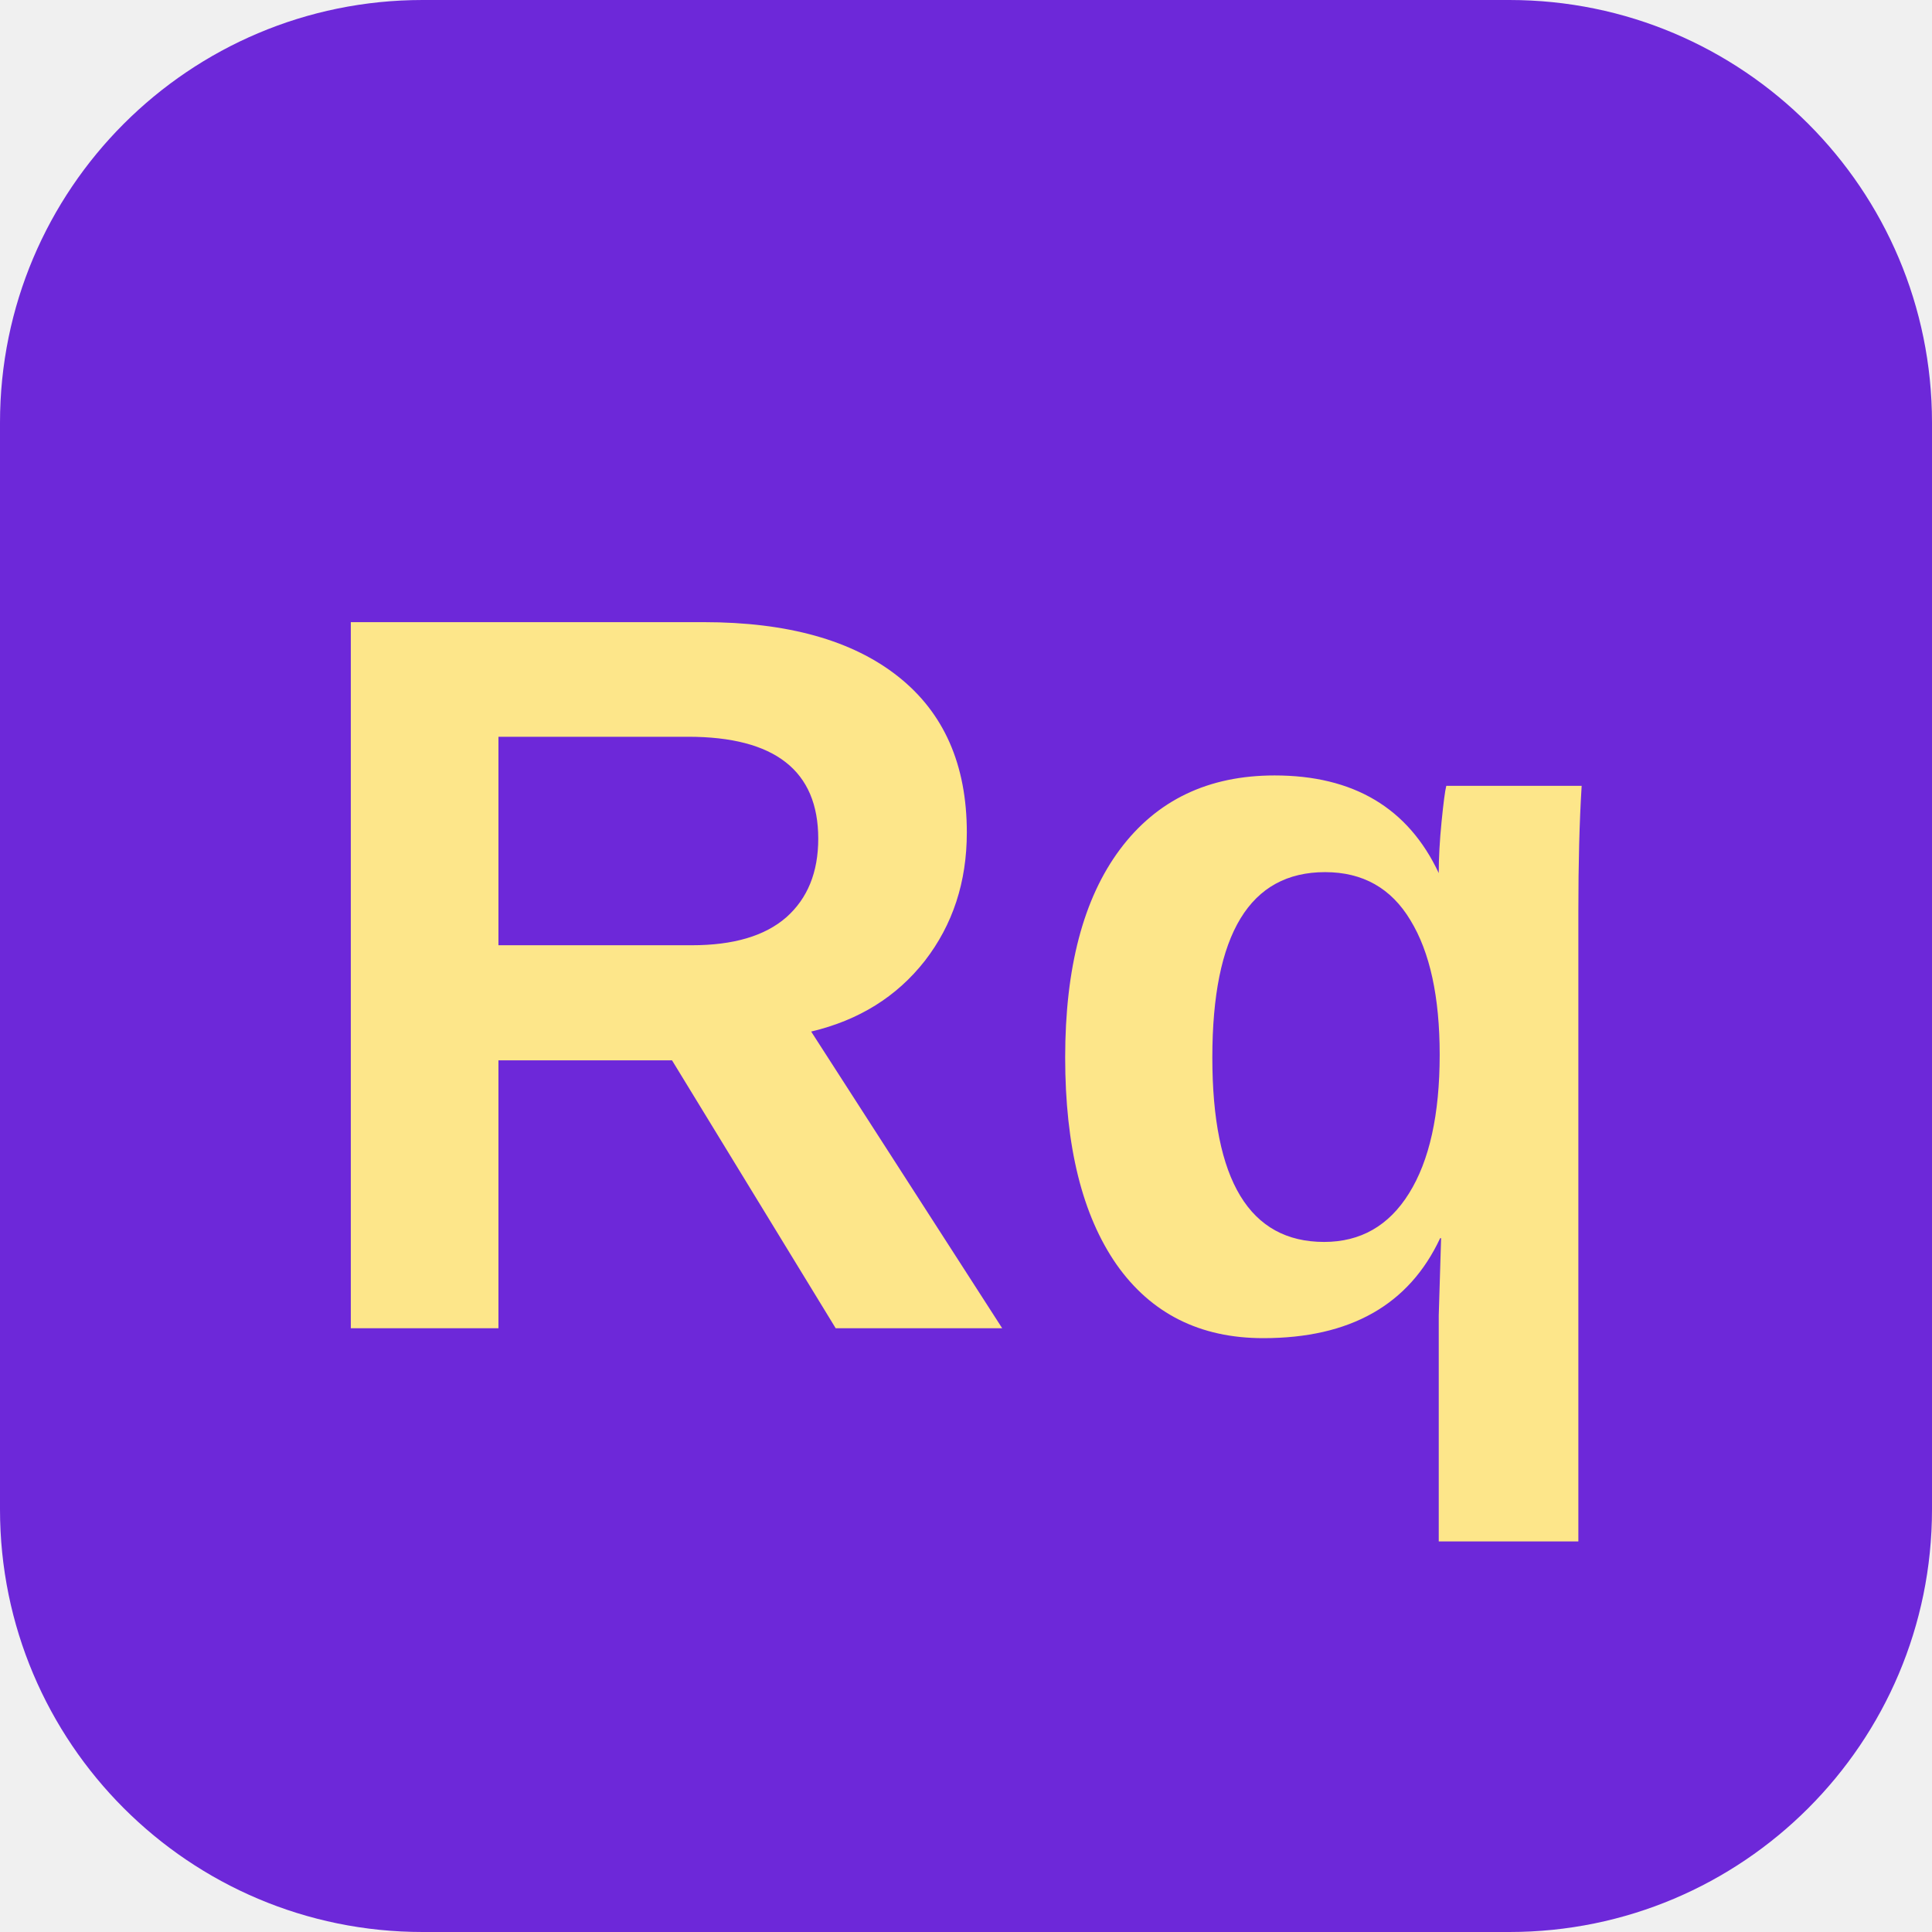
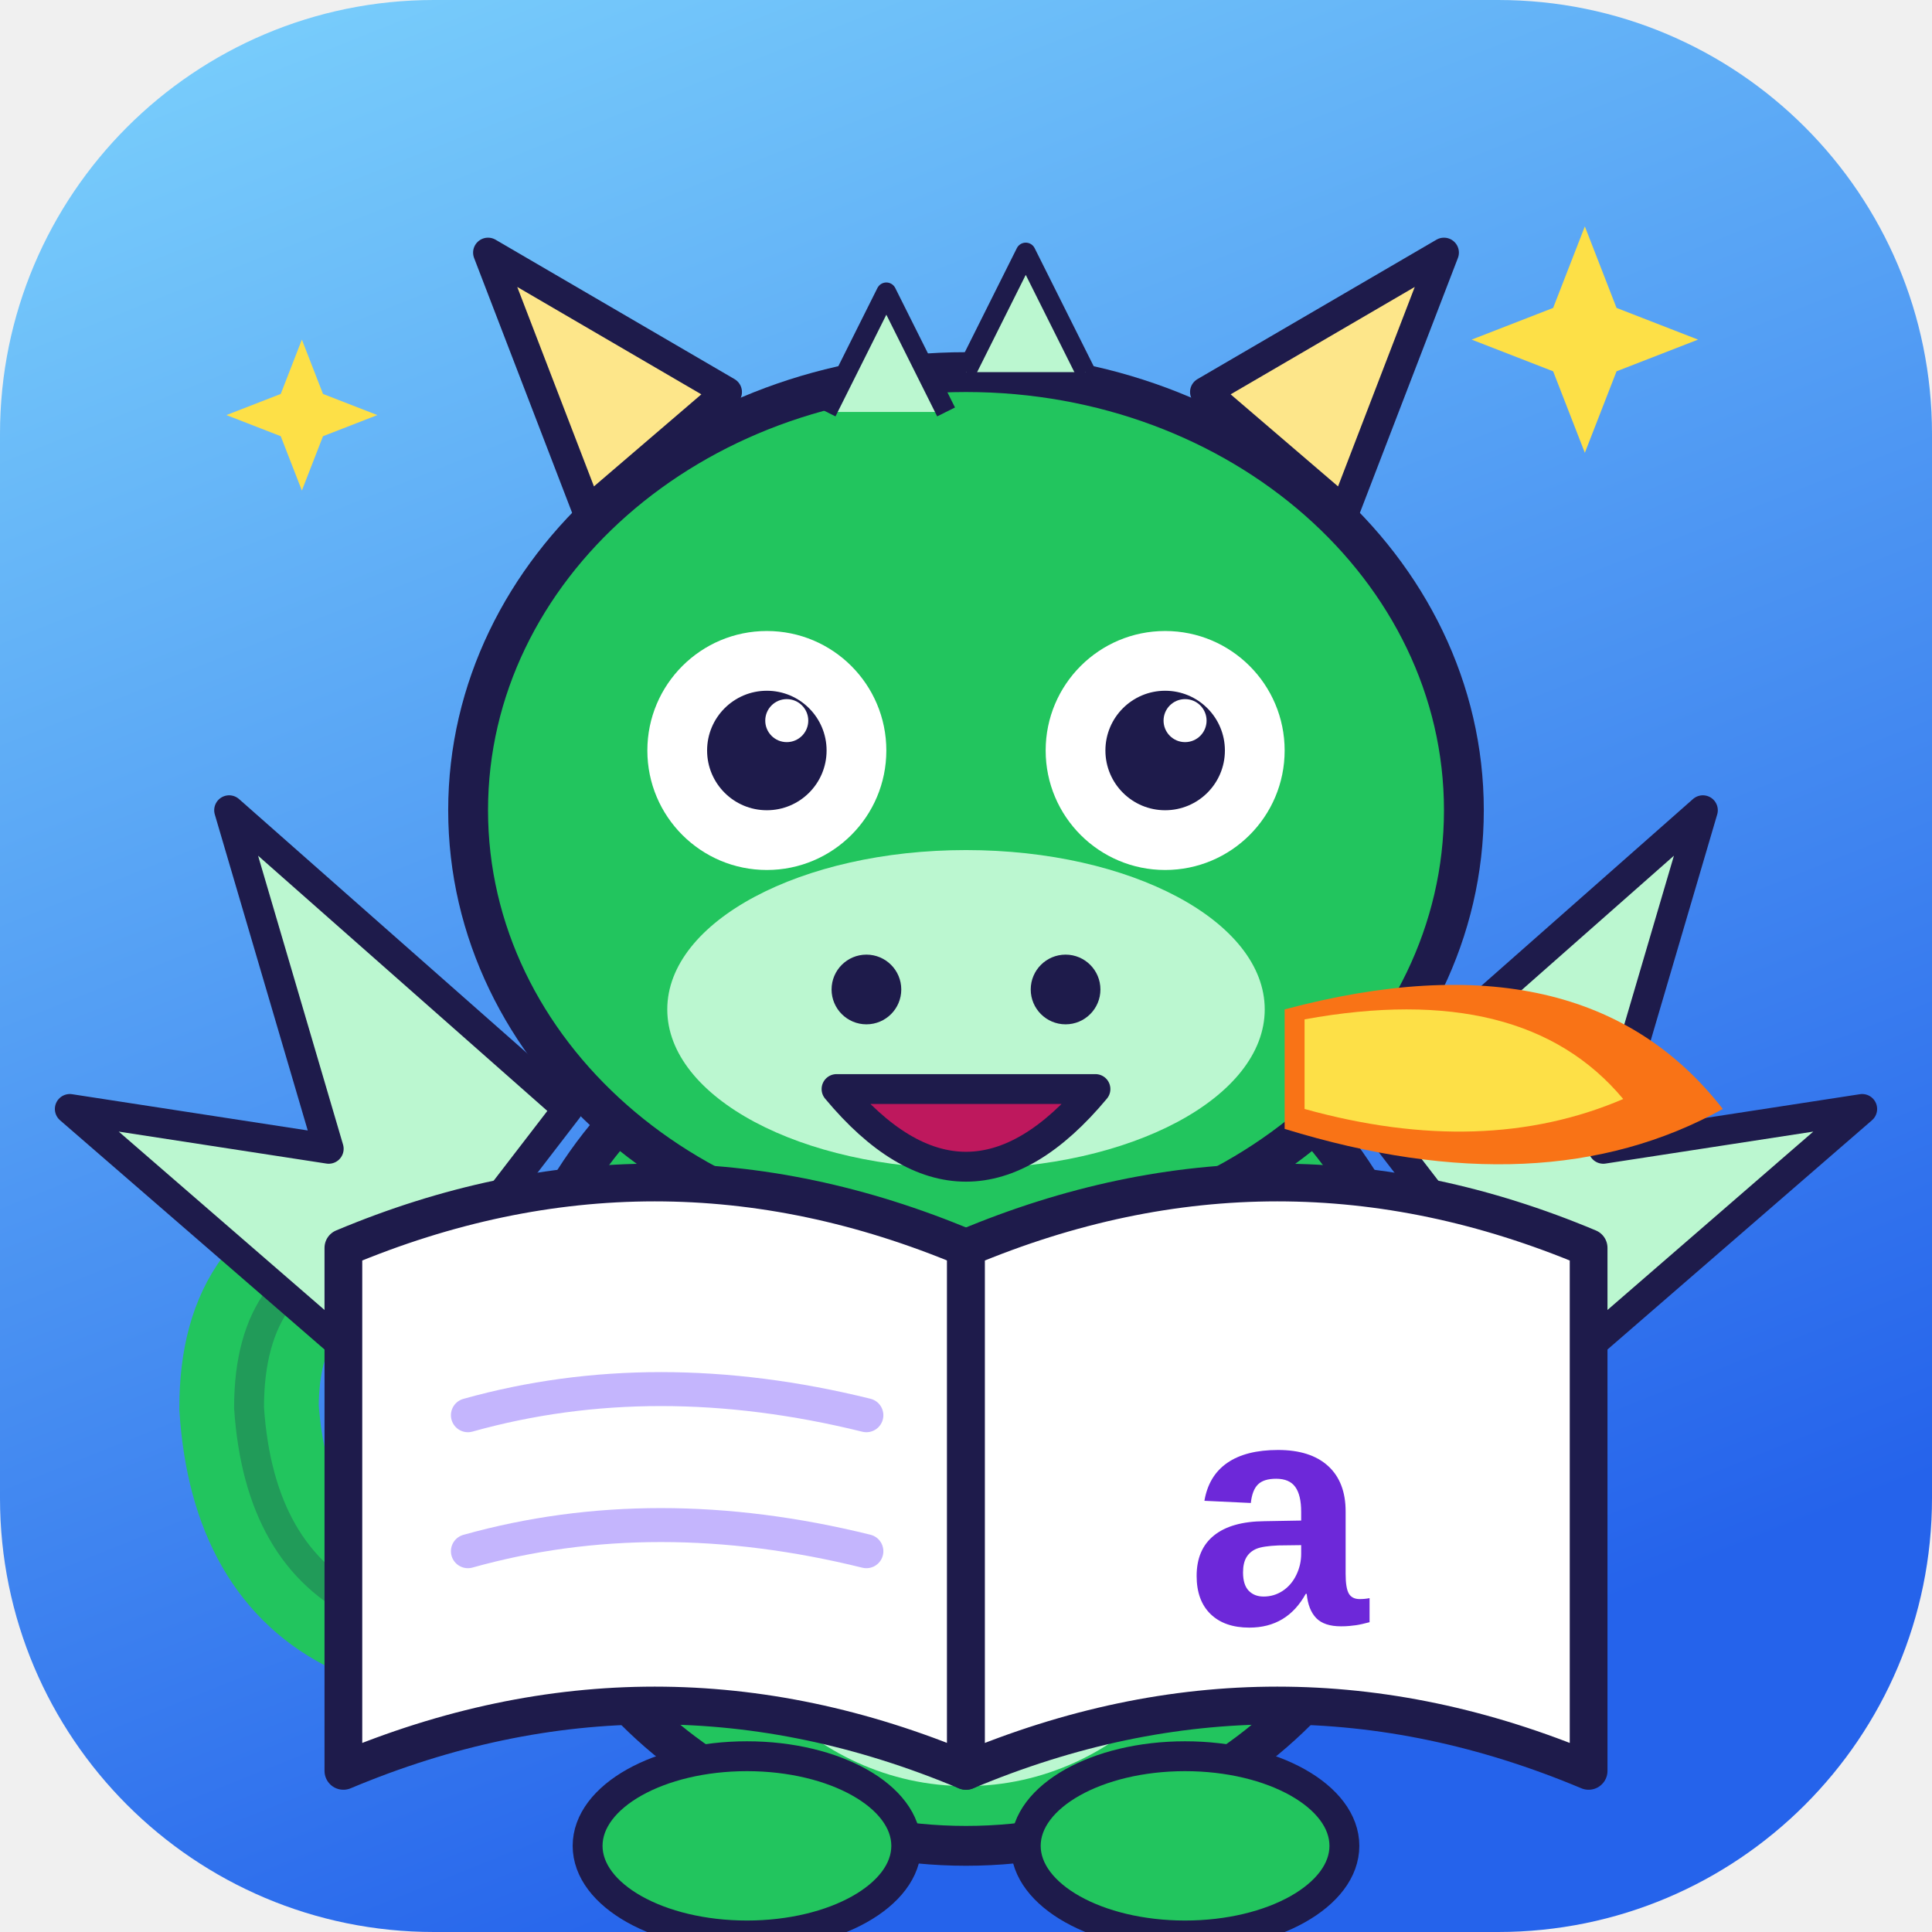
- <svg xmlns="http://www.w3.org/2000/svg" viewBox="0 0 64 64">
-   <rect width="64" height="64" rx="14" fill="#6d28d9" />
-   <text x="32" y="44" font-family="Arial Rounded MT Bold, Arial, sans-serif" font-size="34" font-weight="bold" text-anchor="middle" fill="#fde68a">Rq</text>
+ <svg xmlns="http://www.w3.org/2000/svg" width="512" height="512" viewBox="0 0 512 512">
+   <defs>
+     <clipPath id="k">
+       <rect width="512" height="512" rx="115" />
+     </clipPath>
+   </defs>
+   <g clip-path="url(#k)">
+     <defs>
+       <linearGradient id="bg" x1="0" y1="0" x2="0.4" y2="1">
+         <stop offset="0" stop-color="#7dd3fc" />
+         <stop offset="1" stop-color="#2563eb" />
+       </linearGradient>
+     </defs>
+     <rect width="512" height="512" fill="url(#bg)" />
+     <path d="M420 60 L428.4 81.6 L450 90 L428.4 98.4 L420 120 L411.6 98.4 L390 90 L411.6 81.6 Z" fill="#fde047" />
+     <path d="M80 90 L85.6 104.4 L100 110 L85.6 115.6 L80 130 L74.4 115.6 L60 110 L74.4 104.4 Z" fill="#fde047" />
+     <svg x="66" y="30" width="380" height="380" viewBox="28 10 144 144" overflow="visible">
+       <g>
+         <path d="M70 160 q -40 10 -42 -20 q 0 -14 12 -16" fill="none" stroke="#22c55e" stroke-width="14" stroke-linecap="round" />
+         <path d="M70 160 q -40 10 -42 -20 q 0 -14 12 -16" fill="none" stroke="#1e1b4b" stroke-width="3" stroke-linecap="round" opacity="0.25" />
+         <g>
+           <path d="M60 110 l -34 -30 l 10 34 l -26 -4 l 30 26 z" fill="#bbf7d0" stroke="#1e1b4b" stroke-width="3" stroke-linejoin="round" />
+           <path d="M140 110 l 34 -30 l -10 34 l 26 -4 l -30 26 z" fill="#bbf7d0" stroke="#1e1b4b" stroke-width="3" stroke-linejoin="round" />
+         </g>
+         <ellipse cx="100" cy="140" rx="46" ry="44" fill="#22c55e" stroke="#1e1b4b" stroke-width="4" />
+         <ellipse cx="100" cy="148" rx="28" ry="30" fill="#bbf7d0" />
+         <path d="M88 150 h24 M90 160 h20 M92 170 h16" stroke="#1e1b4b" stroke-width="2" opacity="0.25" stroke-linecap="round" />
+         <ellipse cx="78" cy="184" rx="16" ry="9" fill="#22c55e" stroke="#1e1b4b" stroke-width="3" />
+         <ellipse cx="122" cy="184" rx="16" ry="9" fill="#22c55e" stroke="#1e1b4b" stroke-width="3" />
+         <ellipse cx="100" cy="80" rx="50" ry="44" fill="#22c55e" stroke="#1e1b4b" stroke-width="4" />
+         <g>
+           <path d="M62 50 l -10 -26 l 24 14 z" fill="#fde68a" stroke="#1e1b4b" stroke-width="3" stroke-linejoin="round" />
+           <path d="M138 50 l 10 -26 l -24 14 z" fill="#fde68a" stroke="#1e1b4b" stroke-width="3" stroke-linejoin="round" />
+         </g>
+         <path d="M86 40 l 6 -12 l 6 12 M100 36 l 6 -12 l 6 12" fill="#bbf7d0" stroke="#1e1b4b" stroke-width="2" stroke-linejoin="round" />
+         <ellipse cx="100" cy="100" rx="30" ry="16" fill="#bbf7d0" />
+         <circle cx="90" cy="98" r="3.5" fill="#1e1b4b" />
+         <circle cx="110" cy="98" r="3.5" fill="#1e1b4b" />
+         <g>
+           <circle cx="80" cy="74" r="12" fill="white" />
+           <circle cx="120" cy="74" r="12" fill="white" />
+           <circle cx="80" cy="74" r="6" fill="#1e1b4b" />
+           <circle cx="120" cy="74" r="6" fill="#1e1b4b" />
+           <circle cx="82" cy="71" r="2.16" fill="white" />
+           <circle cx="122" cy="71" r="2.16" fill="white" />
+         </g>
+         <path d="M87 108 q 13 15.6 26 0 z" fill="#be185d" stroke="#1e1b4b" stroke-width="3" stroke-linejoin="round" />
+         <g>
+           <path d="M132 100 q 30 -8 44 10 q -18 10 -44 2 z" fill="#f97316" />
+           <path d="M134 101 q 22 -4 32 8 q -14 6 -32 1 z" fill="#fde047" />
+         </g>
+       </g>
+     </svg>
+     <g transform="translate(256 400)">
+       <path d="M-165 -69.3 q 82.5 -34.65 165 0 v 138.6 q -82.5 -34.65 -165 0 z" fill="#ffffff" stroke="#1e1b4b" stroke-width="10" stroke-linejoin="round" />
+       <path d="M0 -69.3 q 82.5 -34.65 165 0 v 138.6 q -82.5 -34.65 -165 0 z" fill="#ffffff" stroke="#1e1b4b" stroke-width="10" stroke-linejoin="round" />
+       <path d="M-132 -24.948 q 49.5 -13.86 105.6 0 M-132 11.088 q 49.5 -13.86 105.6 0" stroke="#c4b5fd" stroke-width="9" fill="none" stroke-linecap="round" />
+       <text x="82.5" y="30.492" font-family="Arial Rounded MT Bold, Arial, sans-serif" font-weight="700" font-size="85.932" text-anchor="middle" fill="#6d28d9">a</text>
+     </g>
+   </g>
</svg>
